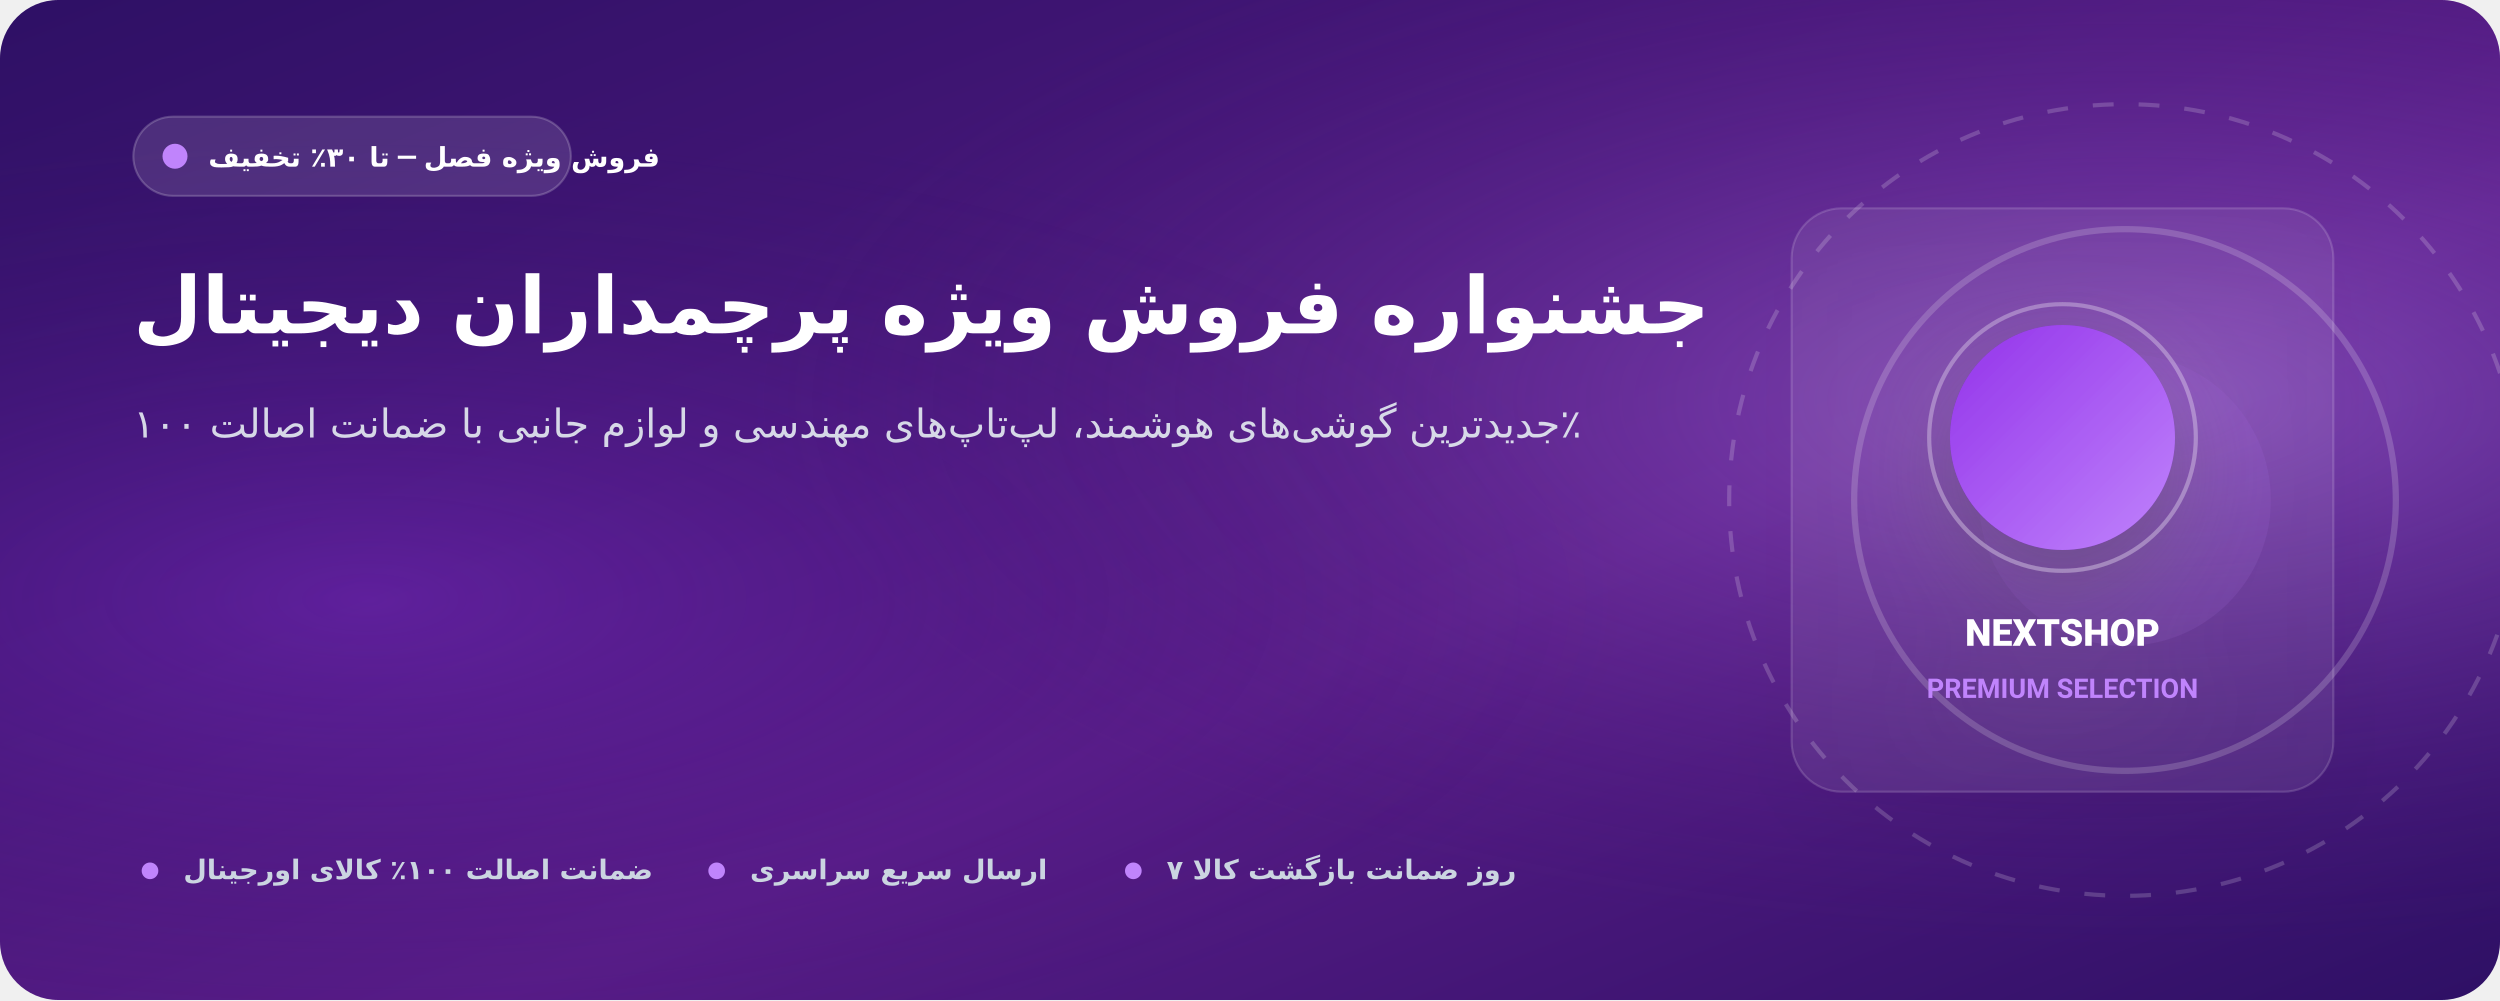
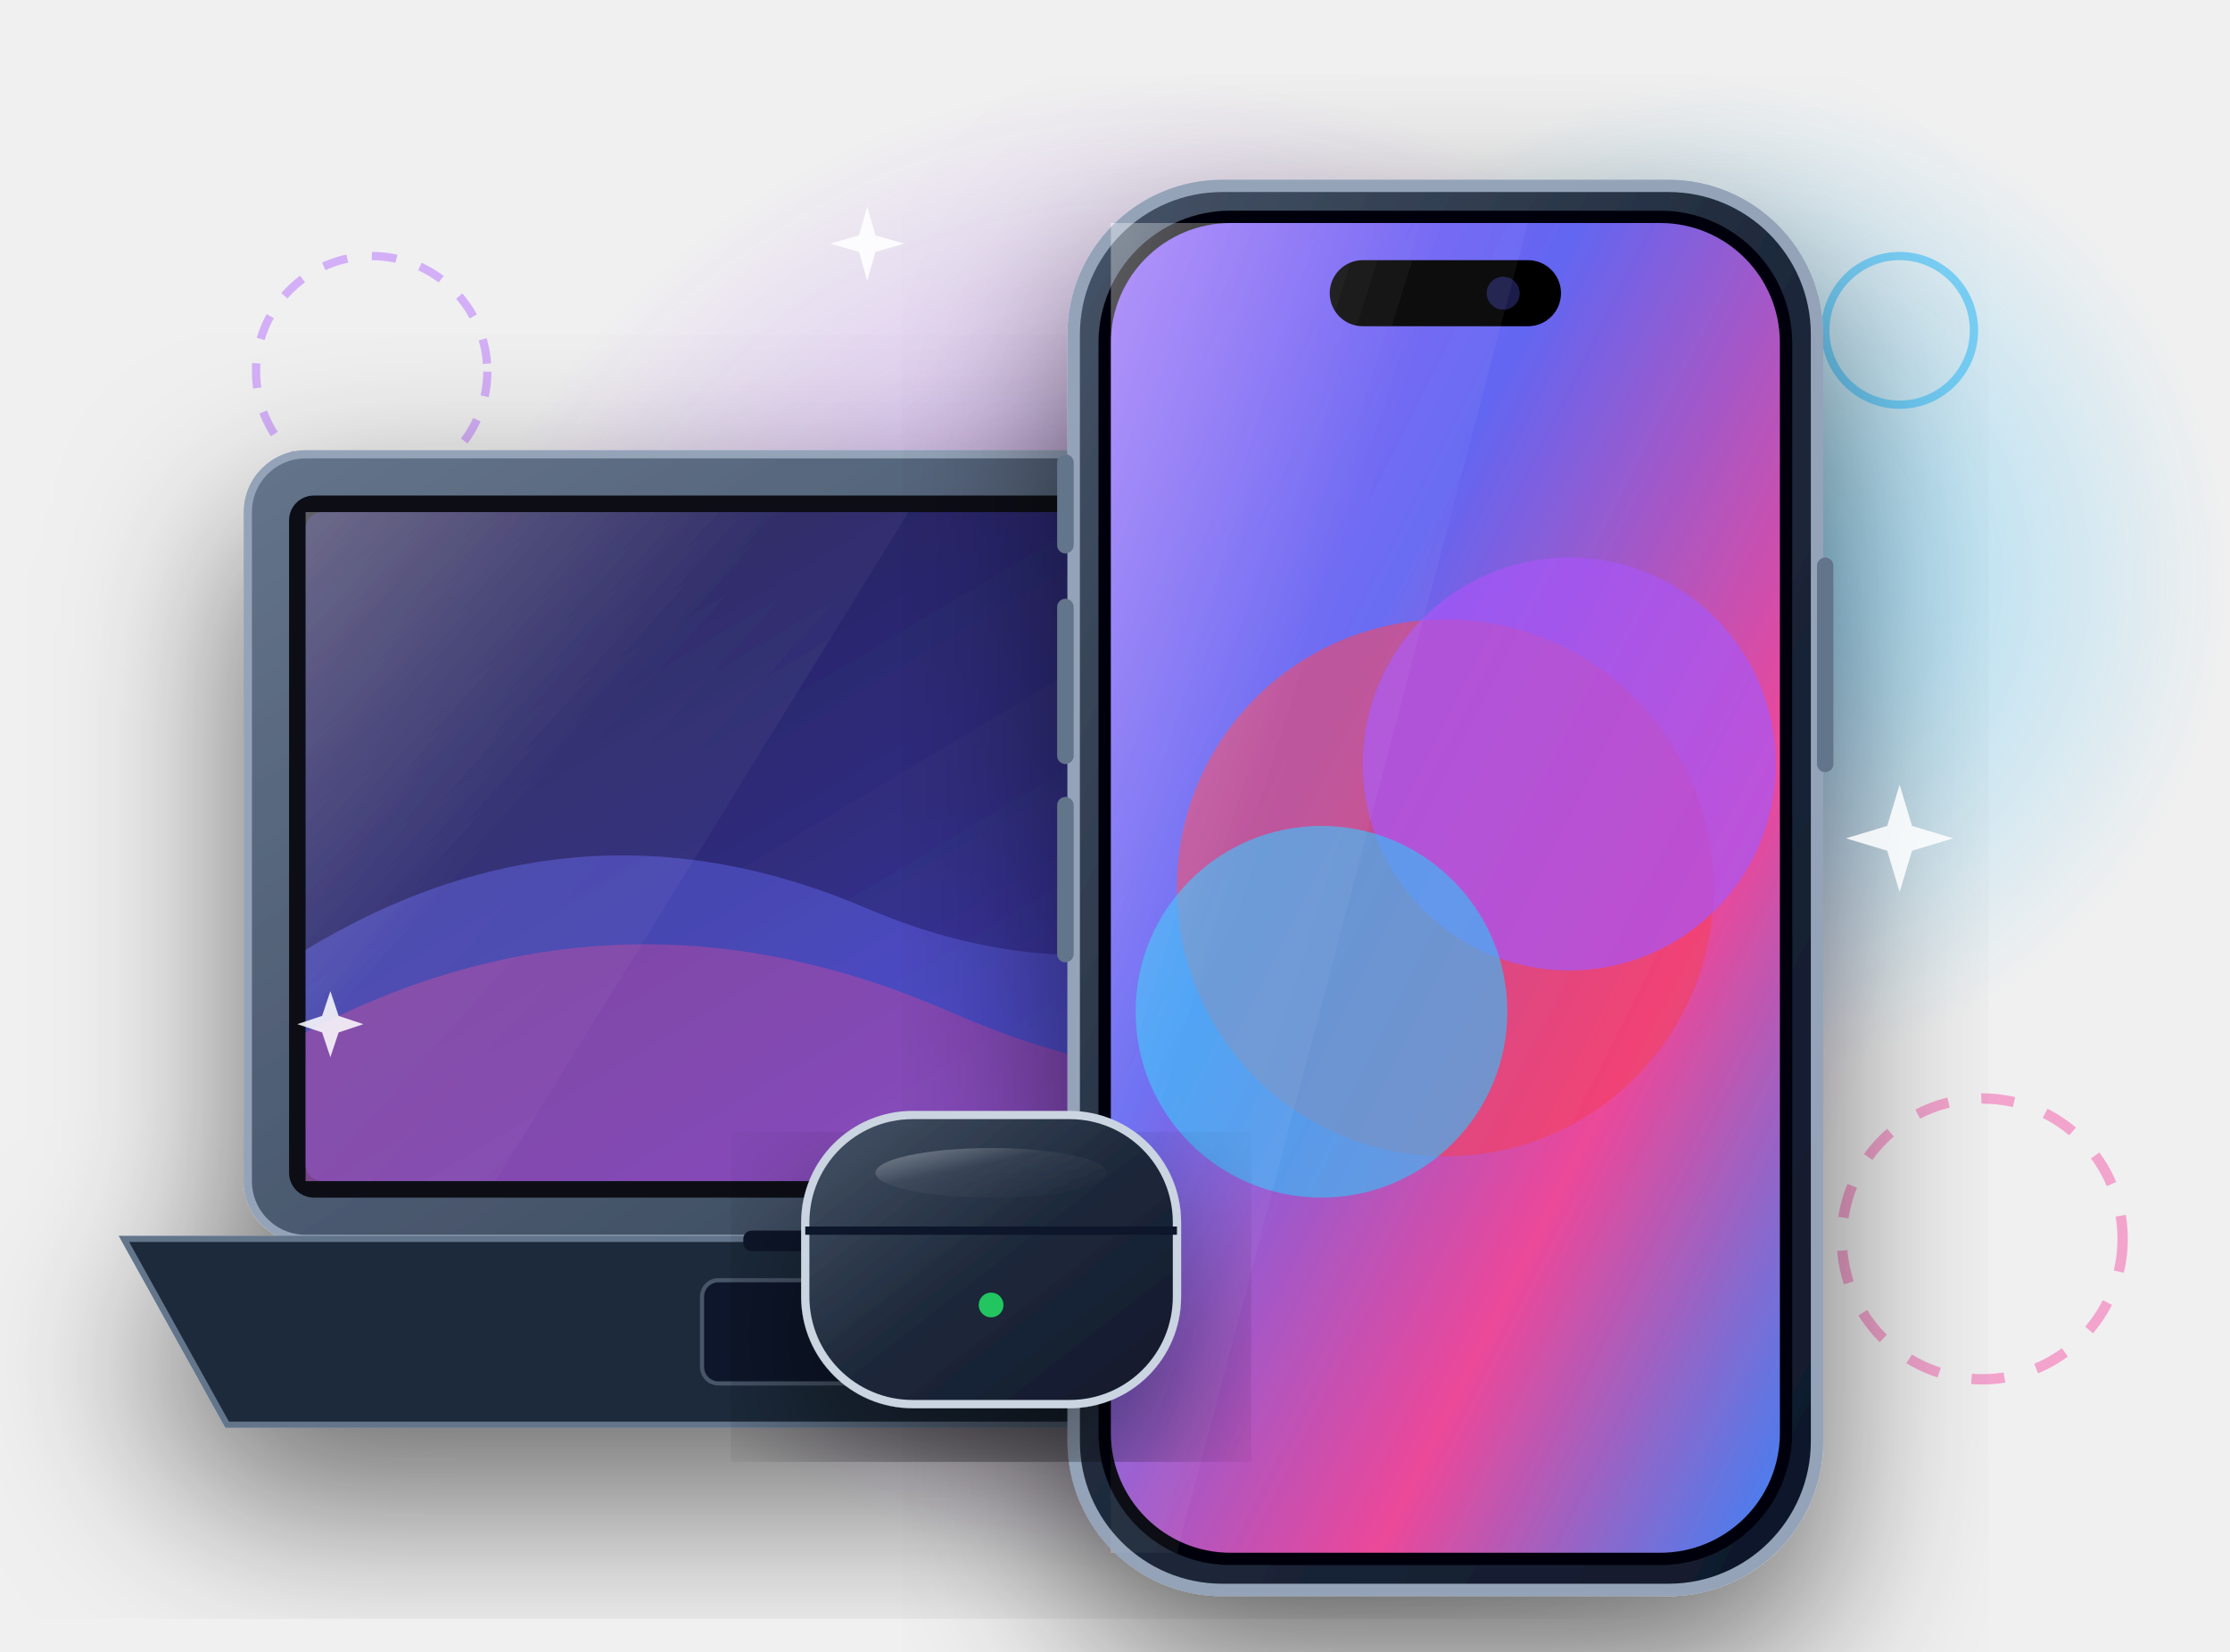
- <svg xmlns="http://www.w3.org/2000/svg" viewBox="0 0 1200 480" width="1200" height="480">
+ <svg xmlns="http://www.w3.org/2000/svg" viewBox="0 0 540 400" width="540" height="400" fill="none">
  <defs>
-     <linearGradient id="bg_purple" x1="0" y1="0" x2="1" y2="1">
-       <stop offset="0%" stop-color="#2e1065" />
-       <stop offset="60%" stop-color="#581c87" />
-       <stop offset="100%" stop-color="#2e1065" />
+     <linearGradient id="h1_phone_body" x1="0" y1="0" x2="1" y2="1">
+       <stop offset="0%" stop-color="#475569" />
+       <stop offset="50%" stop-color="#1e293b" />
+       <stop offset="100%" stop-color="#0f172a" />
    </linearGradient>
-     <linearGradient id="accent_purple" x1="0" y1="0" x2="1" y2="1">
-       <stop offset="0%" stop-color="#9333ea" />
-       <stop offset="100%" stop-color="#c084fc" />
+     <linearGradient id="h1_phone_screen" x1="0" y1="0" x2="1" y2="1">
+       <stop offset="0%" stop-color="#8b5cf6" />
+       <stop offset="35%" stop-color="#6366f1" />
+       <stop offset="70%" stop-color="#ec4899" />
+       <stop offset="100%" stop-color="#3b82f6" />
    </linearGradient>
-     <radialGradient id="glow_purple" cx="85%" cy="40%" r="55%">
-       <stop offset="0%" stop-color="#c084fc" stop-opacity="0.45" />
-       <stop offset="100%" stop-color="#581c87" stop-opacity="0" />
+     <linearGradient id="h1_laptop_body" x1="0" y1="0" x2="1" y2="1">
+       <stop offset="0%" stop-color="#64748b" />
+       <stop offset="100%" stop-color="#334155" />
+     </linearGradient>
+     <linearGradient id="h1_laptop_screen" x1="0" y1="0" x2="1" y2="1">
+       <stop offset="0%" stop-color="#1e1b4b" />
+       <stop offset="50%" stop-color="#312e81" />
+       <stop offset="100%" stop-color="#4f46e5" />
+     </linearGradient>
+     <linearGradient id="h1_glass" x1="0" y1="0" x2="1" y2="1">
+       <stop offset="0%" stop-color="#ffffff" stop-opacity="0.35" />
+       <stop offset="40%" stop-color="#ffffff" stop-opacity="0.05" />
+       <stop offset="100%" stop-color="#ffffff" stop-opacity="0" />
+     </linearGradient>
+     <radialGradient id="h1_orb_glow" cx="50%" cy="50%" r="50%">
+       <stop offset="0%" stop-color="#a855f7" stop-opacity="0.6" />
+       <stop offset="100%" stop-color="#a855f7" stop-opacity="0" />
    </radialGradient>
-     <radialGradient id="glowLeft_purple" cx="15%" cy="60%" r="50%">
-       <stop offset="0%" stop-color="#9333ea" stop-opacity="0.3" />
-       <stop offset="100%" stop-color="#2e1065" stop-opacity="0" />
+     <radialGradient id="h1_cyan_glow" cx="50%" cy="50%" r="50%">
+       <stop offset="0%" stop-color="#38bdf8" stop-opacity="0.5" />
+       <stop offset="100%" stop-color="#38bdf8" stop-opacity="0" />
    </radialGradient>
-     <filter id="cardSh_purple" x="-10%" y="-10%" width="120%" height="120%">
-       <feDropShadow dx="0" dy="16" stdDeviation="24" flood-color="#000" flood-opacity="0.45" />
+     <filter id="h1_shadow" x="-20%" y="-20%" width="140%" height="140%">
+       <feDropShadow dx="0" dy="18" stdDeviation="22" flood-color="#000000" flood-opacity="0.55" />
    </filter>
  </defs>
-   <rect width="1200" height="480" rx="28" fill="url(#bg_purple)" />
-   <rect width="1200" height="480" rx="28" fill="url(#glow_purple)" />
-   <rect width="1200" height="480" rx="28" fill="url(#glowLeft_purple)" />
-   <g opacity="0.18">
-     <circle cx="1020" cy="240" r="190" fill="none" stroke="#fff" stroke-width="2" stroke-dasharray="10 12" />
-     <circle cx="1020" cy="240" r="130" fill="none" stroke="#fff" stroke-width="3" />
-     <circle cx="1020" cy="240" r="70" fill="url(#accent_purple)" opacity="0.6" />
+   <circle cx="280" cy="200" r="180" fill="url(#h1_orb_glow)" />
+   <circle cx="420" cy="140" r="120" fill="url(#h1_cyan_glow)" />
+   <g opacity="0.6">
+     <circle cx="90" cy="90" r="28" fill="none" stroke="#c084fc" stroke-width="2" stroke-dasharray="6 6" />
+     <circle cx="460" cy="80" r="18" fill="none" stroke="#38bdf8" stroke-width="2" />
+     <circle cx="480" cy="300" r="34" fill="none" stroke="#f472b6" stroke-width="2.5" stroke-dasharray="8 8" />
  </g>
-   <g transform="translate(64, 56)">
-     <rect width="210" height="38" rx="19" fill="rgba(255,255,255,0.12)" stroke="rgba(255,255,255,0.2)" />
-     <circle cx="20" cy="19" r="6" fill="#c084fc" />
-     <text x="36" y="24" font-size="13" fill="#ffffff" font-family="-apple-system, BlinkMacSystemFont, 'Segoe UI', Roboto, sans-serif" font-weight="700">فروش ویژه فصل — تا ۳۰٪ تخفیف</text>
+   <g transform="translate(60, 110)" filter="url(#h1_shadow)">
+     <rect x="0" y="0" width="300" height="190" rx="14" fill="url(#h1_laptop_body)" stroke="#94a3b8" stroke-width="2" />
+     <rect x="10" y="10" width="280" height="170" rx="6" fill="#090d16" />
+     <rect x="14" y="14" width="272" height="162" rx="4" fill="url(#h1_laptop_screen)" />
+     <path d="M 14 120 Q 80 80, 150 110 T 286 90 L 286 176 L 14 176 Z" fill="#6366f1" opacity="0.45" />
+     <path d="M 14 140 Q 90 100, 170 135 T 286 120 L 286 176 L 14 176 Z" fill="#ec4899" opacity="0.35" />
+     <polygon points="14,14 160,14 60,176 14,176" fill="url(#h1_glass)" />
+     <path d="M -30 190 L 330 190 L 305 235 L -5 235 Z" fill="#1e293b" stroke="#64748b" stroke-width="1.5" />
+     <rect x="110" y="200" width="80" height="25" rx="4" fill="#0f172a" stroke="#475569" stroke-width="1" />
+     <rect x="120" y="188" width="60" height="5" rx="2" fill="#0f172a" />
  </g>
-   <text x="64" y="160" font-size="38" fill="#ffffff" font-family="-apple-system, BlinkMacSystemFont, 'Segoe UI', Roboto, sans-serif" font-weight="900">جشنواره فروش ویژه پرچمداران دیجیتال</text>
-   <text x="64" y="210" font-size="19" fill="#e2e8f0" font-family="-apple-system, BlinkMacSystemFont, 'Segoe UI', Roboto, sans-serif" font-weight="400" opacity="0.92">جدیدترین گوشی‌های هوشمند، لپ‌تاپ‌های مهندسی و لوازم جانبی با ضمانت اصالت ۱۰۰٪</text>
-   <g transform="translate(860, 100)" filter="url(#cardSh_purple)">
-     <rect width="260" height="280" rx="24" fill="rgba(255,255,255,0.07)" stroke="rgba(255,255,255,0.15)" />
-     <circle cx="130" cy="110" r="54" fill="url(#accent_purple)" />
-     <circle cx="130" cy="110" r="64" fill="none" stroke="#ffffff" stroke-width="2" opacity="0.3" />
-     <text x="130" y="210" font-size="18" text-anchor="middle" fill="#ffffff" font-family="-apple-system, BlinkMacSystemFont, 'Segoe UI', Roboto, sans-serif" font-weight="800">NEXTSHOP</text>
-     <text x="130" y="235" font-size="13" text-anchor="middle" fill="#c084fc" font-family="-apple-system, BlinkMacSystemFont, 'Segoe UI', Roboto, sans-serif" font-weight="700">PREMIUM SELECTION</text>
+   <g transform="translate(260, 45)" filter="url(#h1_shadow)">
+     <rect x="0" y="0" width="180" height="340" rx="36" fill="url(#h1_phone_body)" stroke="#94a3b8" stroke-width="3" />
+     <rect x="6" y="6" width="168" height="328" rx="32" fill="#05050a" />
+     <rect x="9" y="9" width="162" height="322" rx="29" fill="url(#h1_phone_screen)" />
+     <circle cx="90" cy="170" r="65" fill="#f43f5e" opacity="0.6" />
+     <circle cx="120" cy="140" r="50" fill="#a855f7" opacity="0.7" />
+     <circle cx="60" cy="200" r="45" fill="#38bdf8" opacity="0.65" />
+     <rect x="62" y="18" width="56" height="16" rx="8" fill="#000000" />
+     <circle cx="104" cy="26" r="4" fill="#1e1b4b" />
+     <polygon points="9,9 110,9 25,331 9,331" fill="url(#h1_glass)" />
+     <rect x="-4" y="65" width="4" height="24" rx="2" fill="#64748b" />
+     <rect x="-4" y="100" width="4" height="40" rx="2" fill="#64748b" />
+     <rect x="-4" y="148" width="4" height="40" rx="2" fill="#64748b" />
+     <rect x="180" y="90" width="4" height="52" rx="2" fill="#64748b" />
  </g>
-   <g transform="translate(64, 410)">
-     <circle cx="8" cy="8" r="4" fill="#c084fc" />
-     <text x="24" y="12" font-size="13" fill="#cbd5e1" font-family="-apple-system, BlinkMacSystemFont, 'Segoe UI', Roboto, sans-serif" font-weight="600">ضمانت اصالت ۱۰۰٪ کالای اورجینال</text>
-     <circle cx="280" cy="8" r="4" fill="#c084fc" />
-     <text x="296" y="12" font-size="13" fill="#cbd5e1" font-family="-apple-system, BlinkMacSystemFont, 'Segoe UI', Roboto, sans-serif" font-weight="600">ارسال سریع سراسری</text>
-     <circle cx="480" cy="8" r="4" fill="#c084fc" />
-     <text x="496" y="12" font-size="13" fill="#cbd5e1" font-family="-apple-system, BlinkMacSystemFont, 'Segoe UI', Roboto, sans-serif" font-weight="600">۷ روز ضمانت بازگشت کالا</text>
+   <g transform="translate(195, 270)" filter="url(#h1_shadow)">
+     <rect x="0" y="0" width="90" height="70" rx="26" fill="url(#h1_phone_body)" stroke="#cbd5e1" stroke-width="2" />
+     <path d="M 0 28 L 90 28" stroke="#0f172a" stroke-width="2" />
+     <circle cx="45" cy="46" r="3" fill="#22c55e" />
+     <ellipse cx="45" cy="14" rx="28" ry="6" fill="url(#h1_glass)" />
+   </g>
+   <g fill="#ffffff" opacity="0.85">
+     <polygon points="460,190 463,200 473,203 463,206 460,216 457,206 447,203 457,200" />
+     <polygon points="210,50 212,57 219,59 212,61 210,68 208,61 201,59 208,57" />
+     <polygon points="80,240 82,246 88,248 82,250 80,256 78,250 72,248 78,246" />
  </g>
</svg>
